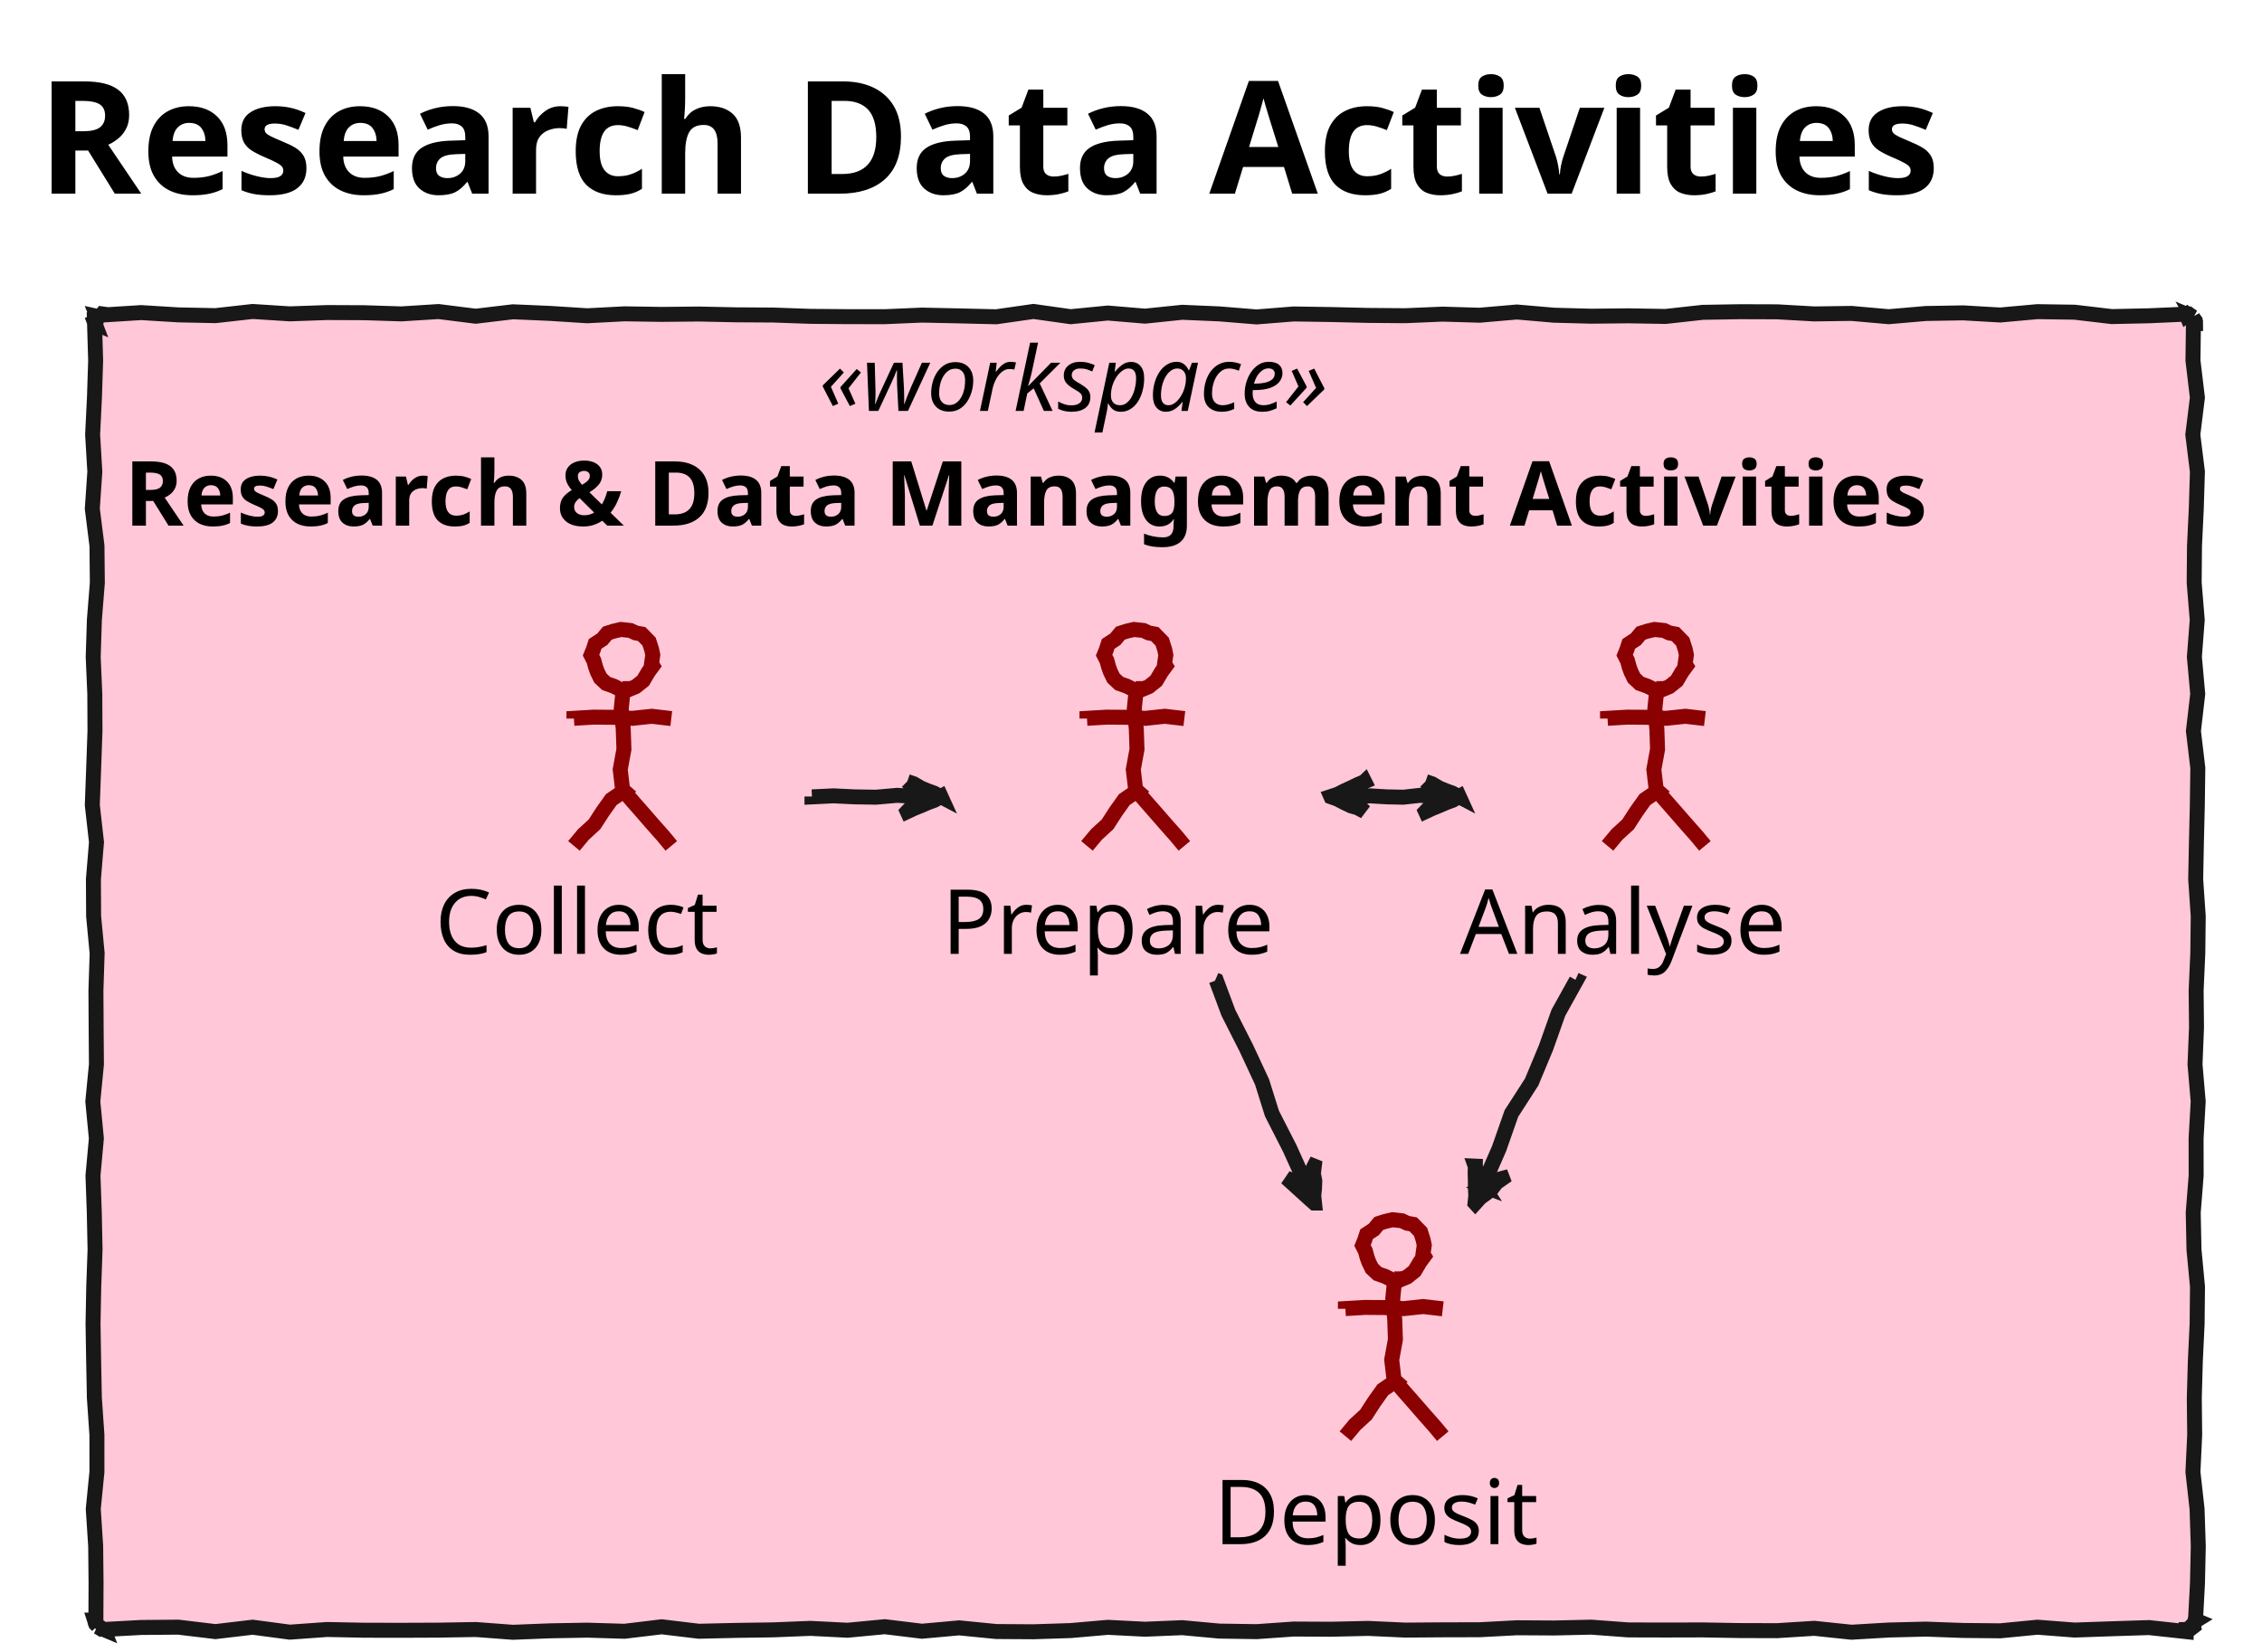
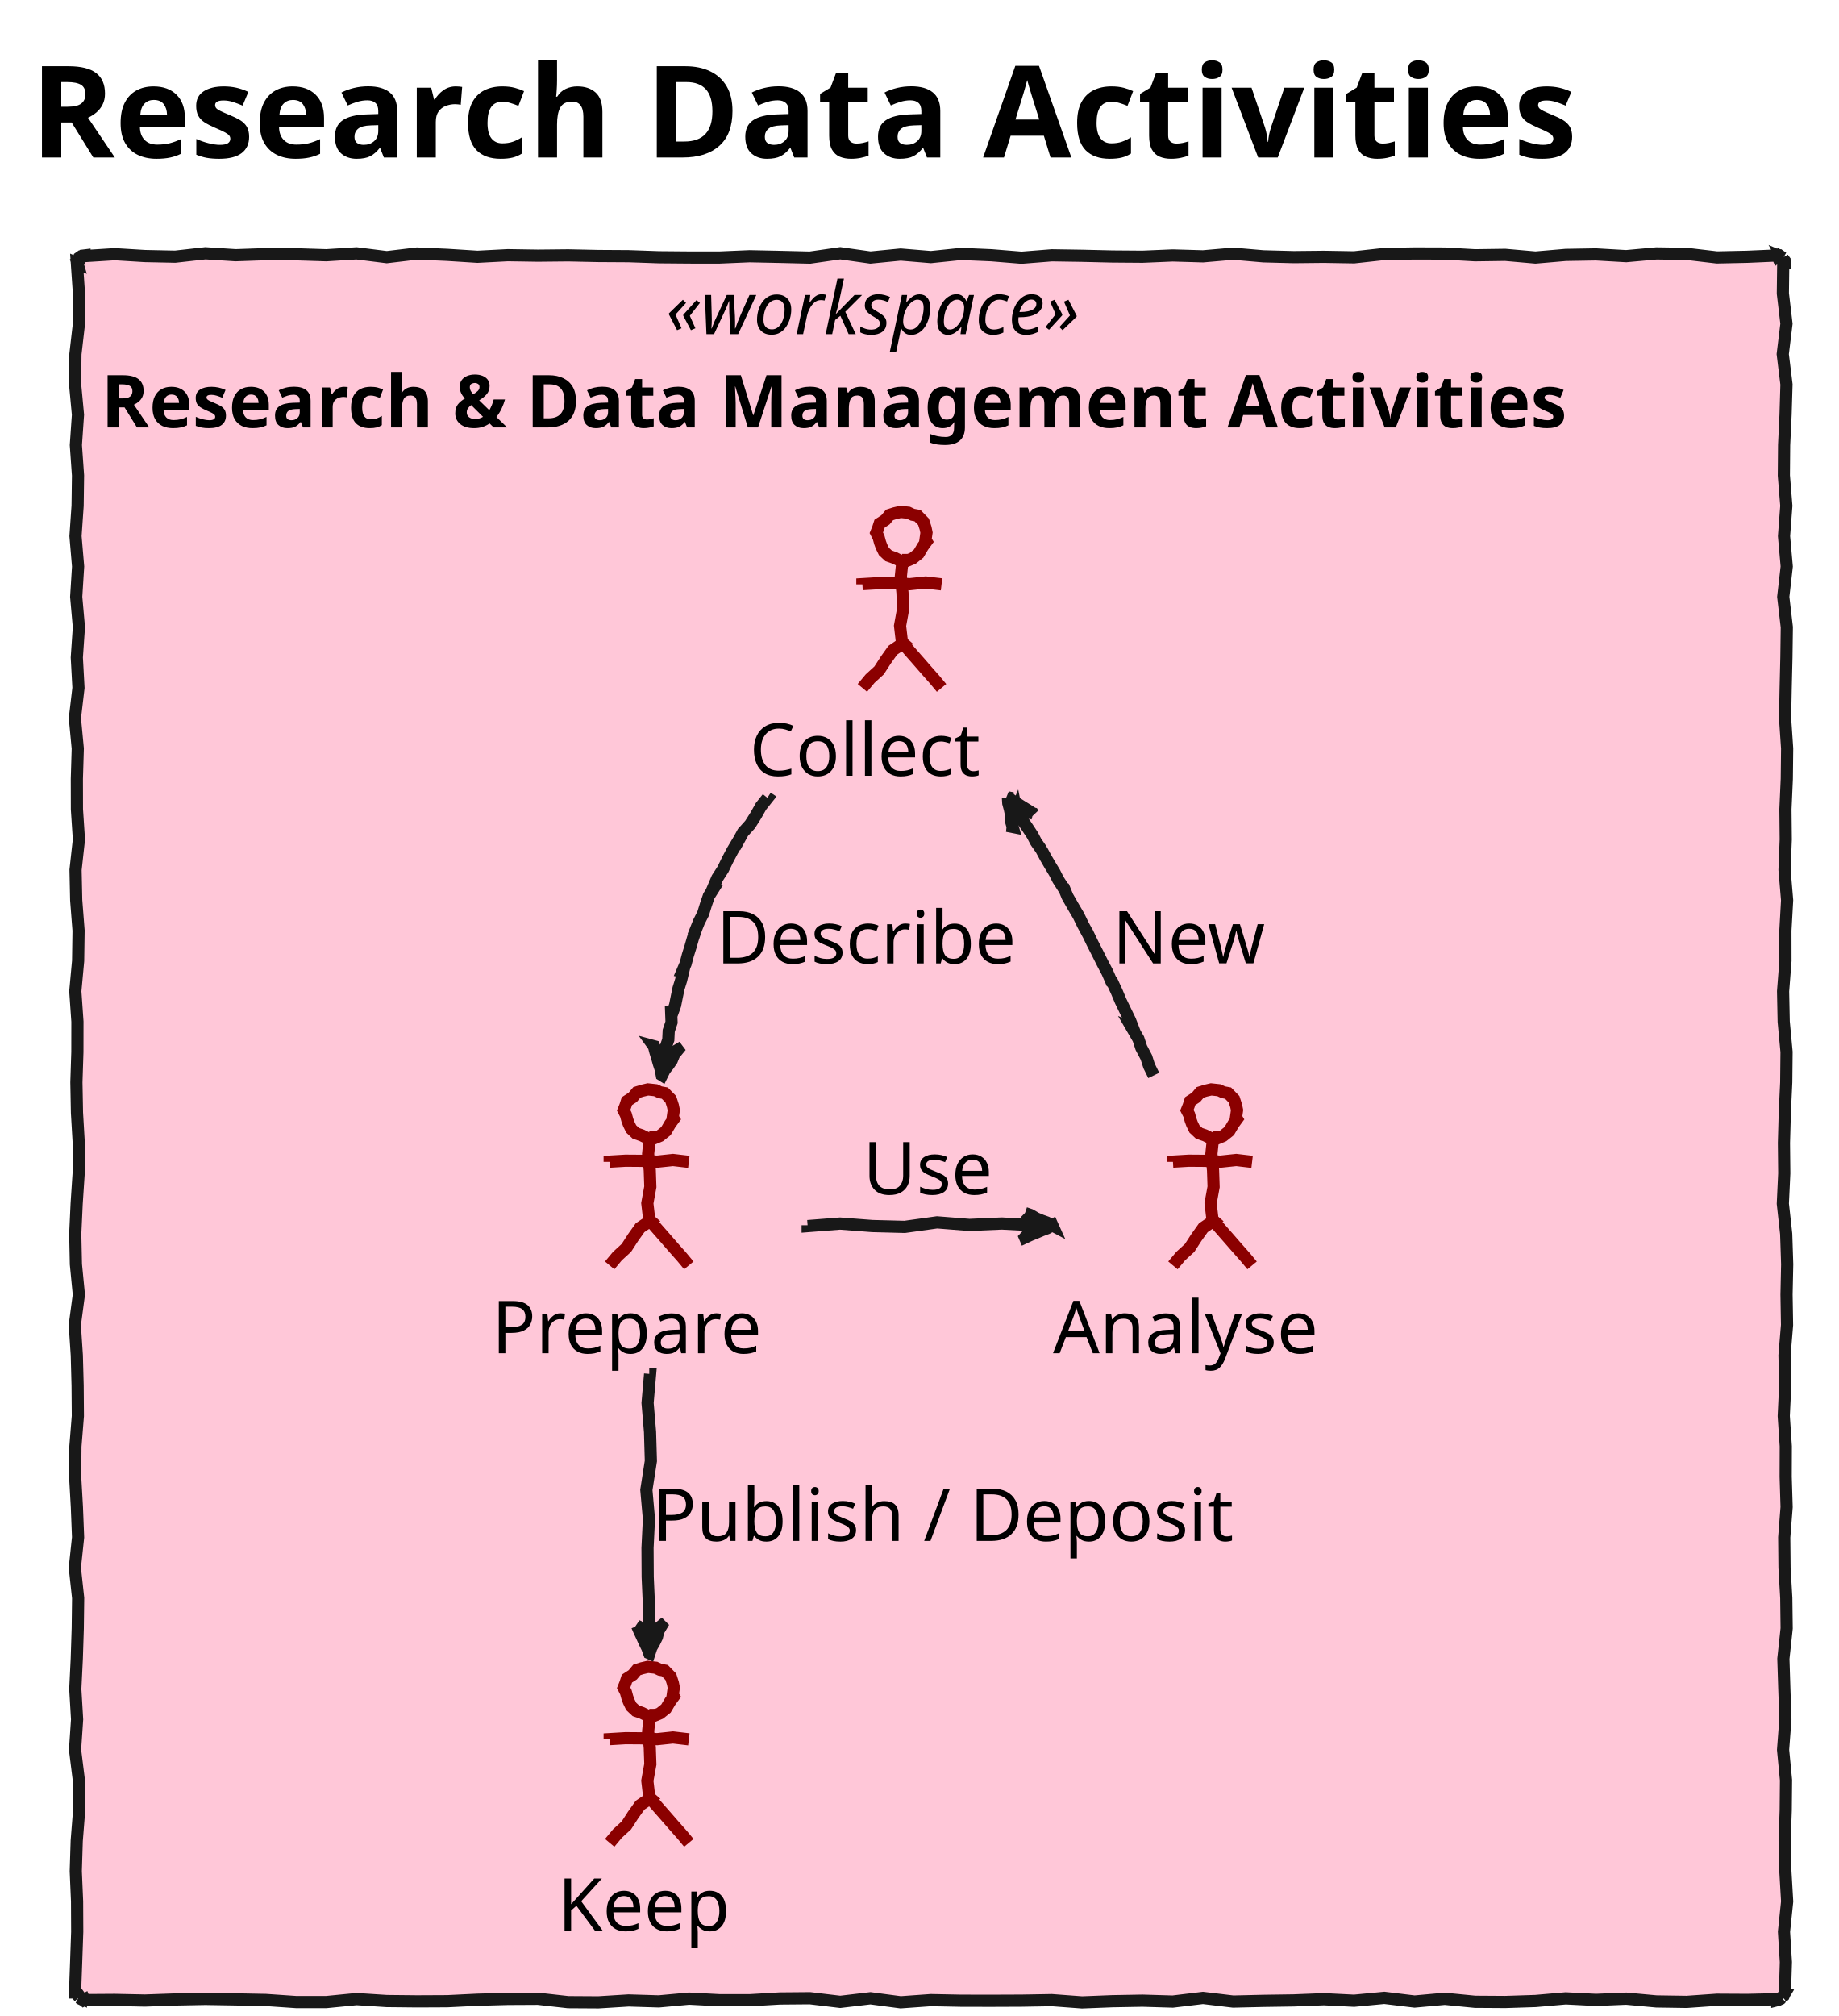
- <svg xmlns="http://www.w3.org/2000/svg" contentStyleType="text/css" data-diagram-type="DESCRIPTION" height="441px" preserveAspectRatio="none" style="width:604px;height:441px;background:#FFFFFF;" version="1.1" viewBox="0 0 604 441" width="604px" zoomAndPan="magnify">
+ <svg xmlns="http://www.w3.org/2000/svg" contentStyleType="text/css" data-diagram-type="DESCRIPTION" height="662px" preserveAspectRatio="none" style="width:604px;height:662px;background:#FFFFFF;" version="1.1" viewBox="0 0 604 662" width="604px" zoomAndPan="magnify">
  <defs />
  <g>
    <text fill="#000000" font-family="Chalkduster" font-size="42" font-weight="bold" lengthAdjust="spacing" textLength="576.49" x="10" y="51.721">Research Data Activities</text>
    <g class="cluster" data-entity="activities" data-source-line="7" data-uid="ent0002" id="cluster_activities">
-       <polygon fill="#FFC7D8" points="27.745,83.891,27.745,84.101,37.674,83.477,47.602,84.084,57.531,84.291,67.46,83.178,77.388,83.813,87.317,83.465,97.245,83.508,107.174,83.823,117.102,83.2,127.031,84.445,136.96,83.261,146.888,83.693,156.817,84.323,166.745,83.805,176.674,83.959,186.602,83.859,196.531,84.07,206.46,84.13,216.388,84.477,226.317,84.562,236.245,84.57,246.174,84.146,256.102,84.355,266.031,84.593,275.96,83.17,285.888,84.57,295.817,83.595,305.745,84.425,315.674,83.396,325.602,83.823,335.531,84.633,345.46,83.842,355.388,83.996,365.317,84.23,375.245,84.307,385.174,83.887,395.102,84.178,405.031,83.319,414.96,84.175,424.888,84.439,434.817,84.336,444.745,84.504,454.674,83.408,464.602,83.239,474.531,83.27,484.46,83.832,494.388,83.695,504.317,84.573,514.245,83.716,524.174,83.548,534.102,84.119,544.031,83.224,553.96,83.372,563.888,84.54,573.817,84.327,583.745,83.891,583.839,84.117,584.058,83.939,584.493,84.282,584.881,84.512,585.099,84.332,585.513,84.623,585.484,84.611,585.698,84.993,586.007,85.414,585.951,85.683,586.241,86.097,586.245,86.391,585.692,86.391,585.568,96.284,586.749,106.177,585.528,116.071,586.754,125.964,586.452,135.857,585.977,145.75,585.891,155.643,586.704,165.536,585.946,175.429,586.837,185.323,585.692,195.216,586.863,205.109,586.73,215.002,586.49,224.895,586.293,234.788,586.972,244.681,586.859,254.575,586.414,264.468,586.514,274.361,586.115,284.254,586.962,294.147,586.4,304.04,586.418,313.933,585.637,323.827,585.84,333.72,586.776,343.613,586.675,353.506,586.202,363.399,585.923,373.292,586.026,383.185,585.559,393.079,586.66,402.972,586.985,412.865,586.772,422.758,586.245,432.651,586.459,432.74,586.057,432.987,585.979,433.369,585.687,433.662,585.747,434.102,585.513,434.419,585.544,434.495,585.23,434.736,584.777,434.641,584.435,434.817,584.155,435.141,583.745,435.151,583.745,435.719,573.817,434.639,563.888,434.957,553.96,435.3,544.031,434.54,534.102,435.505,524.174,435.409,514.245,435.05,504.317,435.293,494.388,435.88,484.46,434.838,474.531,435.466,464.602,435.437,454.674,435.267,444.745,435.292,434.817,435.265,424.888,434.527,414.96,434.75,405.031,434.69,395.102,435.215,385.174,435.239,375.245,435.313,365.317,434.86,355.388,435.084,345.46,435.031,335.531,435.728,325.602,435.578,315.674,434.666,305.745,435.078,295.817,434.574,285.888,435.44,275.96,435.76,266.031,435.696,256.102,434.716,246.174,435.615,236.245,434.408,226.317,435.351,216.388,434.852,206.46,435.248,196.531,435.392,186.602,435.623,176.674,434.431,166.745,435.627,156.817,435.329,146.888,435.507,136.96,435.899,127.031,435.157,117.102,435.326,107.174,435.365,97.245,435.348,87.317,435.15,77.388,435.862,67.46,434.541,57.531,435.716,47.602,434.527,37.674,434.611,27.745,435.151,27.75,435.163,27.395,435.013,26.975,434.707,26.737,434.839,26.345,434.599,25.977,434.419,26.201,434.512,26.037,434.151,25.547,433.655,25.416,433.308,25.352,432.988,25.245,432.651,25.601,432.651,25.648,422.758,25.546,412.865,24.903,402.972,25.882,393.079,25.879,383.185,25.198,373.292,25.006,363.399,24.844,353.506,25.031,343.613,25.383,333.72,25.177,323.827,24.828,313.933,25.733,304.04,24.786,294.147,25.748,284.254,25.672,274.361,25.617,264.468,25.938,254.575,24.999,244.681,24.945,234.788,25.764,224.895,24.648,215.002,25.011,205.109,25.361,195.216,25.314,185.323,24.887,175.429,25.202,165.536,25.99,155.643,25.894,145.75,24.649,135.857,25.324,125.964,24.731,116.071,25.219,106.177,25.538,96.284,25.245,86.391,25.375,86.445,25.187,85.953,25.662,85.735,25.687,85.332,25.66,84.906,25.977,84.623,25.917,84.478,26.373,84.578,26.716,84.407,27.036,84.179,27.306,83.831,27.745,83.891" style="stroke:#181818;stroke-width:4;" />
+       <polygon fill="#FFC7D8" points="27.745,83.891,27.745,84.101,37.674,83.477,47.602,84.084,57.531,84.291,67.46,83.178,77.388,83.813,87.317,83.465,97.245,83.508,107.174,83.823,117.102,83.2,127.031,84.445,136.96,83.261,146.888,83.693,156.817,84.323,166.745,83.805,176.674,83.959,186.602,83.859,196.531,84.07,206.46,84.13,216.388,84.477,226.317,84.562,236.245,84.57,246.174,84.146,256.102,84.355,266.031,84.593,275.96,83.17,285.888,84.57,295.817,83.595,305.745,84.425,315.674,83.396,325.602,83.823,335.531,84.633,345.46,83.842,355.388,83.996,365.317,84.23,375.245,84.307,385.174,83.887,395.102,84.178,405.031,83.319,414.96,84.175,424.888,84.439,434.817,84.336,444.745,84.504,454.674,83.408,464.602,83.239,474.531,83.27,484.46,83.832,494.388,83.695,504.317,84.573,514.245,83.716,524.174,83.548,534.102,84.119,544.031,83.224,553.96,83.372,563.888,84.54,573.817,84.327,583.745,83.891,583.839,84.117,584.058,83.939,584.493,84.282,584.881,84.512,585.099,84.332,585.513,84.623,585.484,84.611,585.698,84.993,586.007,85.414,585.951,85.683,586.241,86.097,586.245,86.391,585.692,86.391,585.568,96.354,586.749,106.317,585.528,116.28,586.754,126.243,586.452,136.206,585.977,146.169,585.891,156.132,586.704,166.095,585.946,176.058,586.837,186.021,585.692,195.984,586.863,205.947,586.73,215.91,586.49,225.873,586.293,235.836,586.972,245.799,586.859,255.762,586.414,265.725,586.514,275.688,586.115,285.651,586.962,295.614,586.4,305.577,586.418,315.54,585.637,325.503,585.84,335.466,586.776,345.429,586.675,355.392,586.202,365.355,585.923,375.318,586.026,385.281,585.559,395.244,586.66,405.207,586.985,415.17,586.772,425.133,586.94,435.096,586.109,445.058,586.332,455.022,585.858,464.985,586.529,474.947,586.492,484.911,586.798,494.873,586.016,504.836,586.111,514.799,586.689,524.762,586.813,534.725,585.733,544.688,586.051,554.651,586.394,564.614,585.634,574.577,586.599,584.54,586.503,594.503,586.144,604.466,586.388,614.429,586.974,624.392,585.932,634.355,586.56,644.318,586.245,654.281,586.333,654.318,586.135,654.649,585.996,655.006,585.841,655.356,585.467,655.616,585.513,656.049,585.462,655.926,585.101,656.053,584.814,656.361,584.464,656.515,584.12,656.684,583.745,656.781,583.745,656.49,573.817,656.714,563.888,656.661,553.96,657.358,544.031,657.208,534.102,656.296,524.174,656.708,514.245,656.204,504.317,657.069,494.388,657.39,484.46,657.326,474.531,656.346,464.602,657.245,454.674,656.038,444.745,656.981,434.817,656.482,424.888,656.878,414.96,657.021,405.031,657.253,395.102,656.061,385.174,657.257,375.245,656.959,365.317,657.136,355.388,657.529,345.46,656.787,335.531,656.956,325.602,656.995,315.674,656.978,305.745,656.78,295.817,657.492,285.888,656.171,275.96,657.346,266.031,656.157,256.102,656.241,246.174,656.821,236.245,656.809,226.317,656.288,216.388,657.195,206.46,656.89,196.531,657.508,186.602,657.448,176.674,656.333,166.745,656.383,156.817,656.652,146.888,657.137,136.96,657.184,127.031,657.082,117.102,656.439,107.174,657.418,97.245,657.415,87.317,656.734,77.388,656.542,67.46,656.38,57.531,656.567,47.602,656.919,37.674,656.713,27.745,656.781,27.692,656.653,27.454,656.785,26.98,656.347,26.749,656.496,26.386,656.327,25.977,656.049,26.092,656.096,26.044,655.784,25.609,655.311,25.446,654.95,25.552,654.701,25.245,654.281,24.648,654.281,25.011,644.318,25.361,634.355,25.314,624.392,24.887,614.429,25.202,604.466,25.99,594.503,25.894,584.54,24.649,574.577,25.324,564.614,24.731,554.651,25.219,544.688,25.538,534.725,25.665,524.762,24.581,514.799,25.646,504.836,25.254,494.873,24.69,484.911,24.774,474.947,25.572,464.985,25.495,455.022,25.229,445.058,24.573,435.096,25.903,425.133,24.933,415.17,24.717,405.207,25.178,395.244,25.835,385.281,25.861,375.318,25.28,365.355,25.094,355.392,25.415,345.429,25.431,335.466,24.738,325.503,25.659,315.54,25.804,305.577,25.029,295.614,24.816,285.651,25.92,275.688,25.266,265.725,25.245,255.762,25.544,245.799,24.6,235.836,25.775,225.873,25.23,215.91,25.914,205.947,25.029,195.984,25.654,186.021,24.801,176.058,25.49,166.095,25.625,156.132,24.918,146.169,25.608,136.206,24.674,126.243,24.775,116.28,25.928,106.317,25.93,96.354,25.245,86.391,25.42,86.464,25.281,85.992,25.657,85.733,25.539,85.27,25.849,84.984,25.977,84.623,25.977,84.623,26.298,84.396,26.763,84.52,27.095,84.321,27.351,83.939,27.745,83.891" style="stroke:#181818;stroke-width:4;" />
      <text fill="#000000" font-family="Chalkduster" font-size="24" font-style="italic" lengthAdjust="spacing" textLength="174.126" x="218.682" y="109.732">«workspace»</text>
      <text fill="#000000" font-family="Chalkduster" font-size="24" font-weight="bold" lengthAdjust="spacing" textLength="545.131" x="33.18" y="140.362">Research &amp; Data Management Activities</text>
    </g>
    <g class="entity" data-entity="coll" data-source-line="9" data-uid="ent0003" id="entity_coll">
-       <polygon fill="none" points="174.291,177.837,173.119,179.439,171.732,181.786,169.748,183.368,167.663,184.233,166.001,184.308,163.865,183.226,161.849,182.519,160.319,181.085,159.517,179.442,159.041,178.135,158.575,176.426,157.818,174.956,158.399,173.521,158.909,171.949,160.821,170.705,162.166,169.092,163.831,168.556,165.811,168.095,168.349,168.369,169.739,169.025,171.356,169.322,173.321,171.335,174.006,173.461,174.304,174.912,173.967,177.302" style="stroke:#8B0000;stroke-width:4;" />
-       <path d="M166.247,183.891 L166.434,183.891 L165.879,189.291 L166.419,194.691 L166.602,200.091 L165.613,205.491 L166.247,210.891 M153.247,191.891 L153.247,191.822 L158.447,191.512 L163.647,191.55 L168.847,191.831 L174.047,191.277 L179.247,191.891 M166.247,210.891 L166.619,211.214 L163.224,213.524 L160.914,216.776 L158.737,220.143 L155.789,222.841 L153.247,225.891 M166.247,210.891 L166.293,210.931 L168.826,213.873 L171.567,216.995 L174.208,220.03 L177.041,223.232 L179.247,225.891" fill="none" style="stroke:#8B0000;stroke-width:4;" />
-       <text fill="#000000" font-family="Chalkduster" font-size="24" lengthAdjust="spacing" textLength="100.163" x="116.165" y="254.732">Collect</text>
+       <polygon fill="none" points="304.291,177.837,303.119,179.439,301.731,181.786,299.748,183.368,297.663,184.233,296.001,184.308,293.865,183.226,291.849,182.519,290.319,181.085,289.517,179.442,289.041,178.135,288.575,176.426,287.818,174.956,288.399,173.521,288.909,171.949,290.821,170.705,292.166,169.092,293.831,168.556,295.811,168.095,298.349,168.369,299.74,169.025,301.356,169.322,303.321,171.335,304.007,173.461,304.304,174.912,303.967,177.302" style="stroke:#8B0000;stroke-width:4;" />
+       <path d="M296.247,183.891 L296.434,183.891 L295.879,189.291 L296.419,194.691 L296.602,200.091 L295.613,205.491 L296.247,210.891 M283.247,191.891 L283.247,191.822 L288.447,191.512 L293.647,191.55 L298.847,191.831 L304.047,191.277 L309.247,191.891 M296.247,210.891 L296.619,211.214 L293.224,213.524 L290.914,216.776 L288.737,220.143 L285.789,222.841 L283.247,225.891 M296.247,210.891 L296.293,210.931 L298.826,213.873 L301.567,216.995 L304.208,220.03 L307.041,223.232 L309.247,225.891" fill="none" style="stroke:#8B0000;stroke-width:4;" />
+       <text fill="#000000" font-family="Chalkduster" font-size="24" lengthAdjust="spacing" textLength="100.163" x="246.165" y="254.732">Collect</text>
    </g>
    <g class="entity" data-entity="prep" data-source-line="10" data-uid="ent0004" id="entity_prep">
-       <polygon fill="none" points="311.289,177.837,310.116,179.439,308.729,181.786,306.745,183.368,304.661,184.233,302.999,184.308,300.863,183.226,298.847,182.519,297.317,181.085,296.514,179.442,296.038,178.135,295.572,176.426,294.815,174.956,295.397,173.521,295.906,171.949,297.818,170.705,299.164,169.092,300.829,168.556,302.808,168.095,305.347,168.369,306.737,169.025,308.353,169.322,310.319,171.335,311.004,173.461,311.302,174.912,310.964,177.302" style="stroke:#8B0000;stroke-width:4;" />
-       <path d="M303.245,183.891 L303.431,183.891 L302.876,189.291 L303.416,194.691 L303.6,200.091 L302.61,205.491 L303.245,210.891 M290.245,191.891 L290.245,191.822 L295.445,191.512 L300.644,191.55 L305.844,191.831 L311.045,191.277 L316.245,191.891 M303.245,210.891 L303.616,211.214 L300.221,213.524 L297.912,216.776 L295.735,220.143 L292.787,222.841 L290.245,225.891 M303.245,210.891 L303.29,210.931 L305.823,213.873 L308.564,216.995 L311.205,220.03 L314.038,223.232 L316.245,225.891" fill="none" style="stroke:#8B0000;stroke-width:4;" />
-       <text fill="#000000" font-family="Chalkduster" font-size="24" lengthAdjust="spacing" textLength="103.478" x="251.505" y="254.732">Prepare</text>
+       <polygon fill="none" points="221.289,367.467,220.116,369.069,218.729,371.416,216.745,372.998,214.661,373.863,212.999,373.938,210.863,372.856,208.847,372.149,207.317,370.715,206.514,369.072,206.038,367.764,205.572,366.056,204.815,364.586,205.397,363.151,205.906,361.579,207.819,360.335,209.164,358.722,210.829,358.186,212.808,357.725,215.347,357.999,216.737,358.655,218.353,358.952,220.319,360.966,221.004,363.091,221.302,364.542,220.964,366.932" style="stroke:#8B0000;stroke-width:4;" />
+       <path d="M213.244,373.521 L213.431,373.521 L212.876,378.921 L213.416,384.321 L213.6,389.721 L212.61,395.121 L213.244,400.521 M200.244,381.521 L200.244,381.452 L205.445,381.142 L210.644,381.18 L215.845,381.461 L221.044,380.907 L226.244,381.521 M213.244,400.521 L213.616,400.844 L210.221,403.154 L207.912,406.406 L205.735,409.773 L202.787,412.471 L200.244,415.521 M213.244,400.521 L213.29,400.561 L215.823,403.503 L218.564,406.625 L221.205,409.66 L224.038,412.862 L226.244,415.521" fill="none" style="stroke:#8B0000;stroke-width:4;" />
+       <text fill="#000000" font-family="Chalkduster" font-size="24" lengthAdjust="spacing" textLength="103.478" x="161.505" y="444.362">Prepare</text>
    </g>
    <g class="entity" data-entity="dep" data-source-line="11" data-uid="ent0005" id="entity_dep">
-       <polygon fill="none" points="380.292,335.467,379.119,337.069,377.732,339.416,375.749,340.998,373.664,341.863,372.002,341.938,369.866,340.856,367.85,340.149,366.32,338.715,365.518,337.072,365.042,335.764,364.576,334.056,363.819,332.586,364.4,331.151,364.91,329.579,366.822,328.335,368.167,326.722,369.832,326.186,371.812,325.725,374.35,325.999,375.74,326.655,377.357,326.952,379.322,328.966,380.007,331.091,380.305,332.542,379.968,334.932" style="stroke:#8B0000;stroke-width:4;" />
-       <path d="M372.248,341.521 L372.435,341.521 L371.88,346.921 L372.42,352.321 L372.603,357.721 L371.614,363.121 L372.248,368.521 M359.248,349.521 L359.248,349.452 L364.448,349.142 L369.648,349.18 L374.848,349.461 L380.048,348.907 L385.248,349.521 M372.248,368.521 L372.62,368.844 L369.224,371.154 L366.915,374.406 L364.738,377.773 L361.79,380.471 L359.248,383.521 M372.248,368.521 L372.294,368.561 L374.826,371.503 L377.568,374.625 L380.209,377.66 L383.041,380.862 L385.248,383.521" fill="none" style="stroke:#8B0000;stroke-width:4;" />
-       <text fill="#000000" font-family="Chalkduster" font-size="24" lengthAdjust="spacing" textLength="96.265" x="324.115" y="412.362">Deposit</text>
+       <polygon fill="none" points="221.292,557.097,220.119,558.699,218.732,561.046,216.749,562.628,214.664,563.493,213.002,563.568,210.866,562.486,208.85,561.779,207.32,560.345,206.518,558.702,206.042,557.394,205.575,555.686,204.819,554.216,205.4,552.781,205.91,551.209,207.822,549.965,209.167,548.352,210.832,547.816,212.811,547.355,215.35,547.629,216.74,548.285,218.357,548.582,220.322,550.596,221.007,552.721,221.305,554.172,220.968,556.562" style="stroke:#8B0000;stroke-width:4;" />
+       <path d="M213.248,563.151 L213.435,563.151 L212.88,568.551 L213.42,573.951 L213.603,579.351 L212.614,584.751 L213.248,590.151 M200.248,571.151 L200.248,571.082 L205.448,570.772 L210.648,570.81 L215.848,571.091 L221.048,570.537 L226.248,571.151 M213.248,590.151 L213.62,590.473 L210.224,592.784 L207.915,596.036 L205.738,599.403 L202.79,602.101 L200.248,605.151 M213.248,590.151 L213.294,590.191 L215.826,593.133 L218.568,596.255 L221.208,599.29 L224.041,602.492 L226.248,605.151" fill="none" style="stroke:#8B0000;stroke-width:4;" />
+       <text fill="#000000" font-family="Chalkduster" font-size="24" lengthAdjust="spacing" textLength="60.305" x="183.095" y="633.992">Keep</text>
    </g>
    <g class="entity" data-entity="an" data-source-line="12" data-uid="ent0006" id="entity_an">
-       <polygon fill="none" points="450.288,177.837,449.116,179.439,447.729,181.786,445.745,183.368,443.661,184.233,441.998,184.308,439.862,183.226,437.846,182.519,436.317,181.085,435.514,179.442,435.038,178.135,434.572,176.426,433.815,174.956,434.397,173.521,434.906,171.949,436.818,170.705,438.163,169.092,439.829,168.556,441.808,168.095,444.346,168.369,445.737,169.025,447.353,169.322,449.318,171.335,450.004,173.461,450.301,174.912,449.964,177.302" style="stroke:#8B0000;stroke-width:4;" />
-       <path d="M442.244,183.891 L442.431,183.891 L441.876,189.291 L442.416,194.691 L442.599,200.091 L441.61,205.491 L442.244,210.891 M429.244,191.891 L429.244,191.822 L434.444,191.512 L439.644,191.55 L444.844,191.831 L450.044,191.277 L455.244,191.891 M442.244,210.891 L442.616,211.214 L439.221,213.524 L436.911,216.776 L434.734,220.143 L431.787,222.841 L429.244,225.891 M442.244,210.891 L442.29,210.931 L444.823,213.873 L447.564,216.995 L450.205,220.03 L453.038,223.232 L455.244,225.891" fill="none" style="stroke:#8B0000;stroke-width:4;" />
-       <text fill="#000000" font-family="Chalkduster" font-size="24" lengthAdjust="spacing" textLength="104.778" x="389.855" y="254.732">Analyse</text>
+       <polygon fill="none" points="406.288,367.467,405.116,369.069,403.729,371.416,401.745,372.998,399.661,373.863,397.998,373.938,395.862,372.856,393.846,372.149,392.317,370.715,391.514,369.072,391.038,367.764,390.572,366.056,389.815,364.586,390.397,363.151,390.906,361.579,392.818,360.335,394.163,358.722,395.829,358.186,397.808,357.725,400.346,357.999,401.737,358.655,403.353,358.952,405.318,360.966,406.004,363.091,406.301,364.542,405.964,366.932" style="stroke:#8B0000;stroke-width:4;" />
+       <path d="M398.244,373.521 L398.431,373.521 L397.876,378.921 L398.416,384.321 L398.599,389.721 L397.61,395.121 L398.244,400.521 M385.244,381.521 L385.244,381.452 L390.444,381.142 L395.644,381.18 L400.844,381.461 L406.044,380.907 L411.244,381.521 M398.244,400.521 L398.616,400.844 L395.221,403.154 L392.911,406.406 L390.734,409.773 L387.787,412.471 L385.244,415.521 M398.244,400.521 L398.29,400.561 L400.823,403.503 L403.564,406.625 L406.205,409.66 L409.038,412.862 L411.244,415.521" fill="none" style="stroke:#8B0000;stroke-width:4;" />
+       <text fill="#000000" font-family="Chalkduster" font-size="24" lengthAdjust="spacing" textLength="104.778" x="345.855" y="444.362">Analyse</text>
    </g>
    <g class="link" data-entity-1="coll" data-entity-2="prep" data-source-line="17" data-uid="lnk7" id="link_coll_prep">
-       <path d="M216.815,212.711 L216.815,212.805 L222.503,212.527 L228.191,212.797 L233.879,212.889 L239.567,212.394 L245.255,212.711" fill="none" style="stroke:#181818;stroke-width:4;" />
-       <polygon fill="#181818" points="251.255,212.711,251.284,212.775,249.399,211.785,247.681,211.17,245.909,210.433,243.959,209.294,242.255,208.711,242.237,208.693,242.955,209.411,243.765,210.221,244.639,211.095,245.292,211.748,246.255,212.711,246.386,212.842,245.307,213.363,244.609,214.264,243.957,215.213,243.035,215.891,242.255,216.711,242.264,216.732,244.051,215.901,245.879,215.166,247.688,214.384,249.535,213.69,251.255,212.711" style="stroke:#181818;stroke-width:4;" />
+       <path d="M252.035,261.981 L252.113,262.033 L249.945,264.765 L248.232,267.802 L246.371,270.74 L244.023,273.351 L242.349,276.414 L242.319,276.397 L240.561,279.346 L238.957,282.376 L237.46,285.464 L235.595,288.354 L234.245,291.521 L234.473,291.615 L232.828,294.211 L231.847,297.081 L230.947,299.985 L229.576,302.694 L228.452,305.505 L228.481,305.515 L227.561,308.218 L226.773,310.963 L225.921,313.688 L225.19,316.453 L224.065,319.09 L224.355,319.159 L223.7,321.899 L222.858,324.595 L222.289,327.356 L221.734,330.12 L220.771,332.786 L220.456,332.731 L220.566,335.703 L219.636,338.492 L219.497,341.42 L218.544,344.206 L218.258,347.108" fill="none" style="stroke:#181818;stroke-width:4;" />
+       <polygon fill="#181818" points="217.365,353.041,217.424,353.079,218.308,351.306,219.537,349.754,220.654,348.13,221.4,346.27,222.66,344.736,222.644,344.716,221.665,345.294,220.764,345.978,219.916,346.734,218.882,347.239,218.109,348.097,218.258,348.206,217.268,347.062,216.712,346.237,216.209,345.452,215.398,344.439,214.749,343.546,214.771,343.552,215.262,345.442,215.853,347.36,216.395,349.264,217.03,351.194,217.365,353.041" style="stroke:#181818;stroke-width:4;" />
+       <text fill="#000000" font-family="Chalkduster" font-size="24" lengthAdjust="spacing" textLength="109.817" x="235.245" y="316.362">Describe</text>
    </g>
    <g class="link" data-entity-1="prep" data-entity-2="dep" data-source-line="18" data-uid="lnk8" id="link_prep_dep">
-       <path d="M324.515,261.671 L324.772,261.785 L328.008,270.465 L332.747,279.811 L336.996,288.94 L339.637,297.356 L344.41,306.717 L348.503,315.776" fill="none" style="stroke:#181818;stroke-width:4;" />
-       <polygon fill="#181818" points="350.935,321.261,351.005,321.261,350.799,319.291,351.003,317.322,351.073,315.352,350.704,313.382,350.943,311.412,350.919,311.403,350.403,312.417,350.01,313.478,349.701,314.571,349.1,315.552,348.908,316.69,348.974,316.863,347.777,316.087,346.773,315.815,345.793,315.604,344.675,315.036,343.63,314.656,343.645,314.673,345.084,315.969,346.592,317.342,348.067,318.678,349.605,320.085,350.935,321.261" style="stroke:#181818;stroke-width:4;" />
+       <path d="M213.245,451.171 L213.525,451.171 L212.693,460.696 L213.503,470.22 L213.778,479.745 L212.294,489.269 L213.142,498.793 L212.677,508.318 L212.734,517.842 L213.154,527.367 L213.245,536.891" fill="none" style="stroke:#181818;stroke-width:4;" />
+       <polygon fill="#181818" points="213.245,542.891,213.309,542.92,213.919,541.035,214.904,539.317,215.767,537.545,216.228,535.595,217.245,533.891,217.227,533.873,216.345,534.591,215.555,535.401,214.829,536.275,213.882,536.928,213.245,537.891,213.376,538.022,212.297,536.943,211.599,536.245,210.947,535.593,210.025,534.671,209.245,533.891,209.266,533.9,210.036,535.687,210.9,537.515,211.718,539.323,212.624,541.17,213.245,542.891" style="stroke:#181818;stroke-width:4;" />
+       <text fill="#000000" font-family="Chalkduster" font-size="24" lengthAdjust="spacing" textLength="231.62" x="214.245" y="505.992">Publish / Deposit</text>
    </g>
    <g class="link" data-entity-1="prep" data-entity-2="an" data-source-line="19" data-uid="lnk9" id="link_prep_an">
-       <path d="M361.365,212.711 L361.365,212.805 L365.821,212.527 L370.277,212.797 L374.733,212.889 L379.189,212.394 L383.645,212.711" fill="none" style="stroke:#181818;stroke-width:4;" />
-       <polygon fill="#181818" points="355.365,212.711,355.394,212.775,357.109,213.385,358.991,214.37,360.819,215.233,362.469,215.694,364.365,216.711,364.347,216.693,363.465,215.811,362.675,215.021,361.949,214.295,361.002,213.348,360.365,212.711,360.496,212.842,361.017,211.763,361.919,211.065,362.867,210.413,363.545,209.491,364.365,208.711,364.375,208.732,362.561,209.501,360.789,210.365,358.998,211.184,357.245,212.09,355.365,212.711" style="stroke:#181818;stroke-width:4;" />
-       <polygon fill="#181818" points="389.645,212.711,389.674,212.775,387.789,211.785,386.071,211.17,384.299,210.433,382.349,209.294,380.645,208.711,380.627,208.693,381.345,209.411,382.155,210.221,383.029,211.095,383.682,211.748,384.645,212.711,384.776,212.842,383.697,213.363,382.999,214.264,382.347,215.213,381.425,215.891,380.645,216.711,380.654,216.732,382.441,215.901,384.269,215.166,386.078,214.384,387.925,213.69,389.645,212.711" style="stroke:#181818;stroke-width:4;" />
+       <path d="M265.275,402.341 L265.275,402.621 L275.9,401.789 L286.524,402.599 L297.148,402.874 L307.772,401.39 L318.397,402.238 L329.021,401.772 L339.645,402.341" fill="none" style="stroke:#181818;stroke-width:4;" />
+       <polygon fill="#181818" points="345.645,402.341,345.674,402.405,343.789,401.415,342.071,400.8,340.299,400.063,338.349,398.924,336.645,398.341,336.627,398.323,337.345,399.041,338.155,399.851,339.029,400.725,339.682,401.378,340.645,402.341,340.776,402.472,339.697,402.993,338.999,403.894,338.347,404.843,337.425,405.521,336.645,406.341,336.654,406.362,338.441,405.531,340.269,404.796,342.078,404.014,343.925,403.32,345.645,402.341" style="stroke:#181818;stroke-width:4;" />
+       <text fill="#000000" font-family="Chalkduster" font-size="24" lengthAdjust="spacing" textLength="44.102" x="283.425" y="392.182">Use</text>
    </g>
-     <g class="link" data-entity-1="an" data-entity-2="dep" data-source-line="20" data-uid="lnk10" id="link_an_dep">
-       <path d="M420.675,261.671 L420.931,261.786 L416.113,270.464 L412.794,279.816 L408.987,288.949 L403.575,297.36 L400.29,306.727 L396.327,315.789" fill="none" style="stroke:#181818;stroke-width:4;" />
-       <polygon fill="#181818" points="393.865,321.261,393.912,321.313,395.241,319.845,396.844,318.683,398.358,317.42,399.579,315.83,401.205,314.694,401.196,314.67,400.097,314.963,399.045,315.378,398.024,315.877,396.892,316.084,395.916,316.701,396.089,316.767,395.319,315.569,395.052,314.562,394.847,313.579,394.284,312.46,393.91,311.412,393.932,311.413,393.89,313.382,393.951,315.352,393.963,317.322,394.069,319.292,393.865,321.261" style="stroke:#181818;stroke-width:4;" />
+     <g class="link" data-entity-1="coll" data-entity-2="an" data-source-line="20" data-uid="lnk11" id="link_coll_an">
+       <path d="M334.29,266.842 L334.369,266.892 L335.698,269.195 L337.489,271.793 L339.129,274.294 L340.275,276.48 L342.105,279.103 L342.075,279.086 L343.369,281.492 L344.813,283.985 L346.363,286.539 L347.551,288.884 L349.245,291.521 L349.462,291.637 L350.613,294.42 L352.397,297.541 L354.259,300.703 L355.67,303.625 L357.319,306.673 L357.346,306.686 L358.852,309.804 L360.483,312.983 L362.054,316.133 L363.738,319.339 L365.051,322.361 L365.322,322.486 L366.776,325.623 L368.056,328.678 L369.591,331.852 L371.139,335.031 L372.306,338.034 L372.013,337.905 L373.91,341.177 L374.841,344.024 L376.507,347.194 L377.416,350.031 L378.945,353.141" fill="none" style="stroke:#181818;stroke-width:4;" />
+       <polygon fill="#181818" points="330.975,261.841,331.044,261.853,331.167,263.76,331.694,265.736,332.09,267.69,332.052,269.571,332.614,271.553,332.588,271.548,332.699,270.416,332.938,269.31,333.266,268.222,333.287,267.072,333.738,266.009,333.774,266.19,334.805,266.028,335.942,266.394,337.093,266.824,338.167,266.88,339.282,267.133,339.294,267.152,337.615,266.065,335.991,265.066,334.341,264.025,332.741,263.064,330.975,261.841" style="stroke:#181818;stroke-width:4;" />
+       <text fill="#000000" font-family="Chalkduster" font-size="24" lengthAdjust="spacing" textLength="51.527" x="365.335" y="316.362">New</text>
    </g>
  </g>
</svg>
